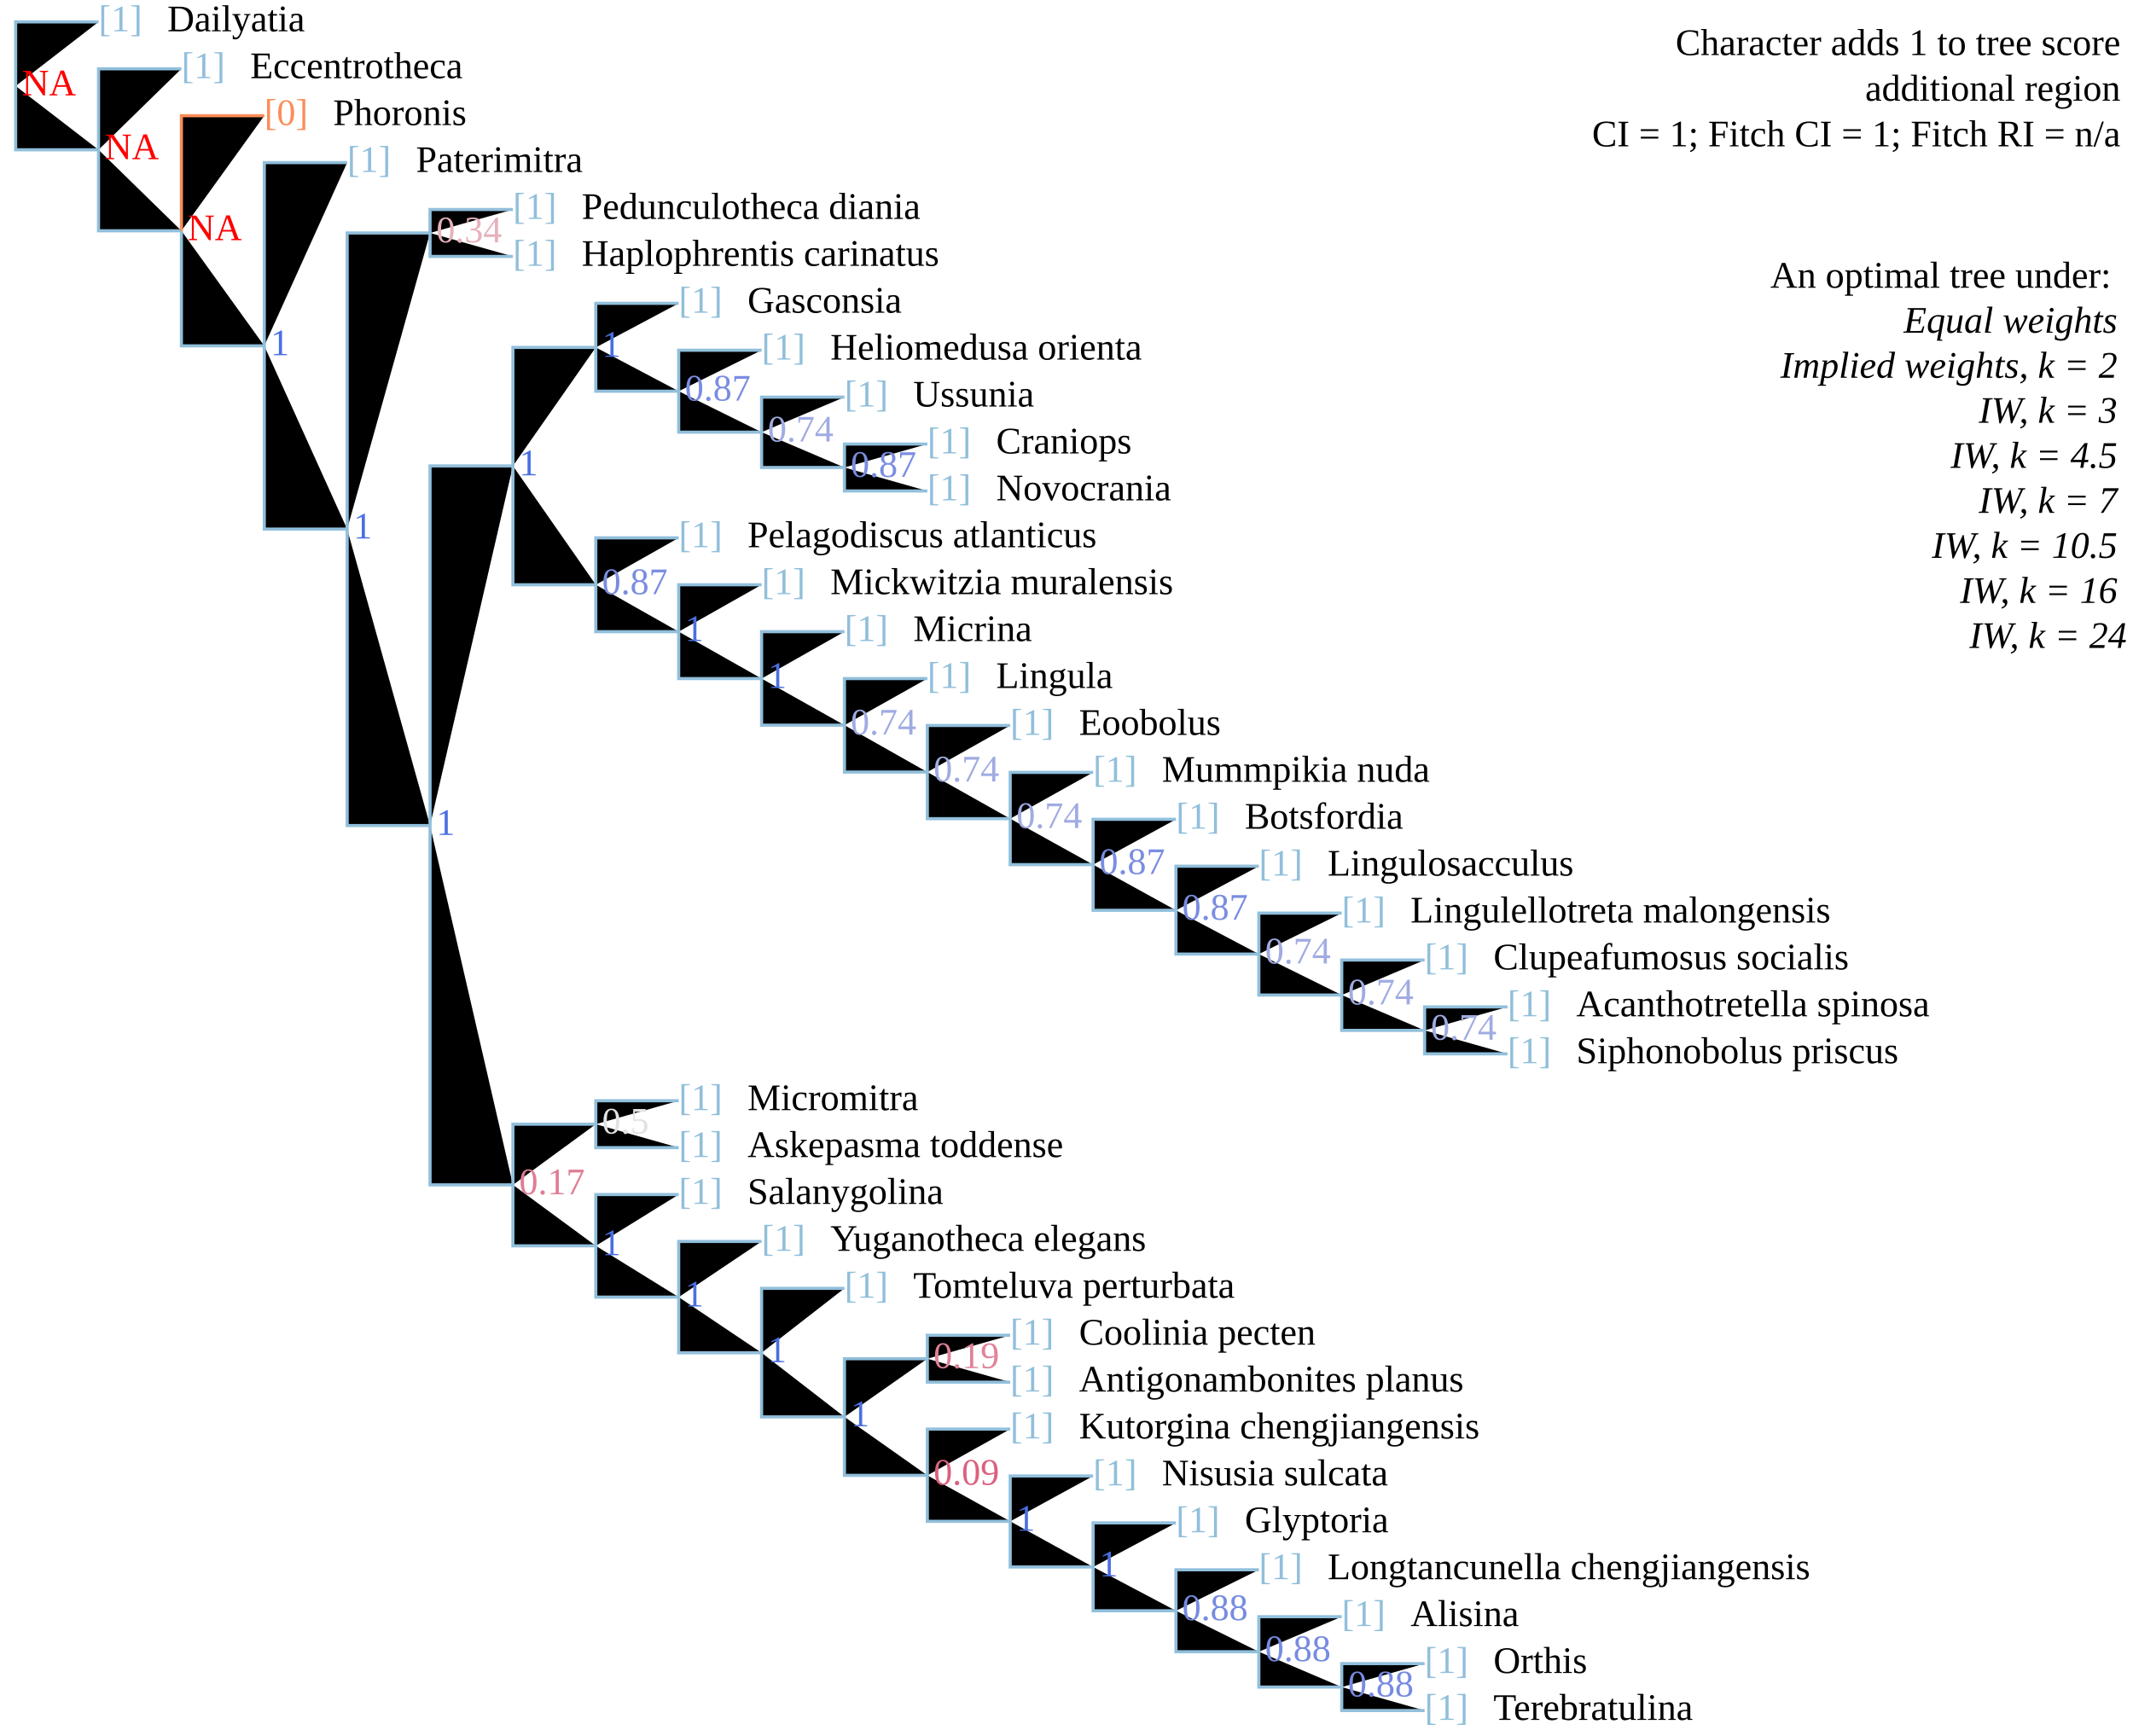
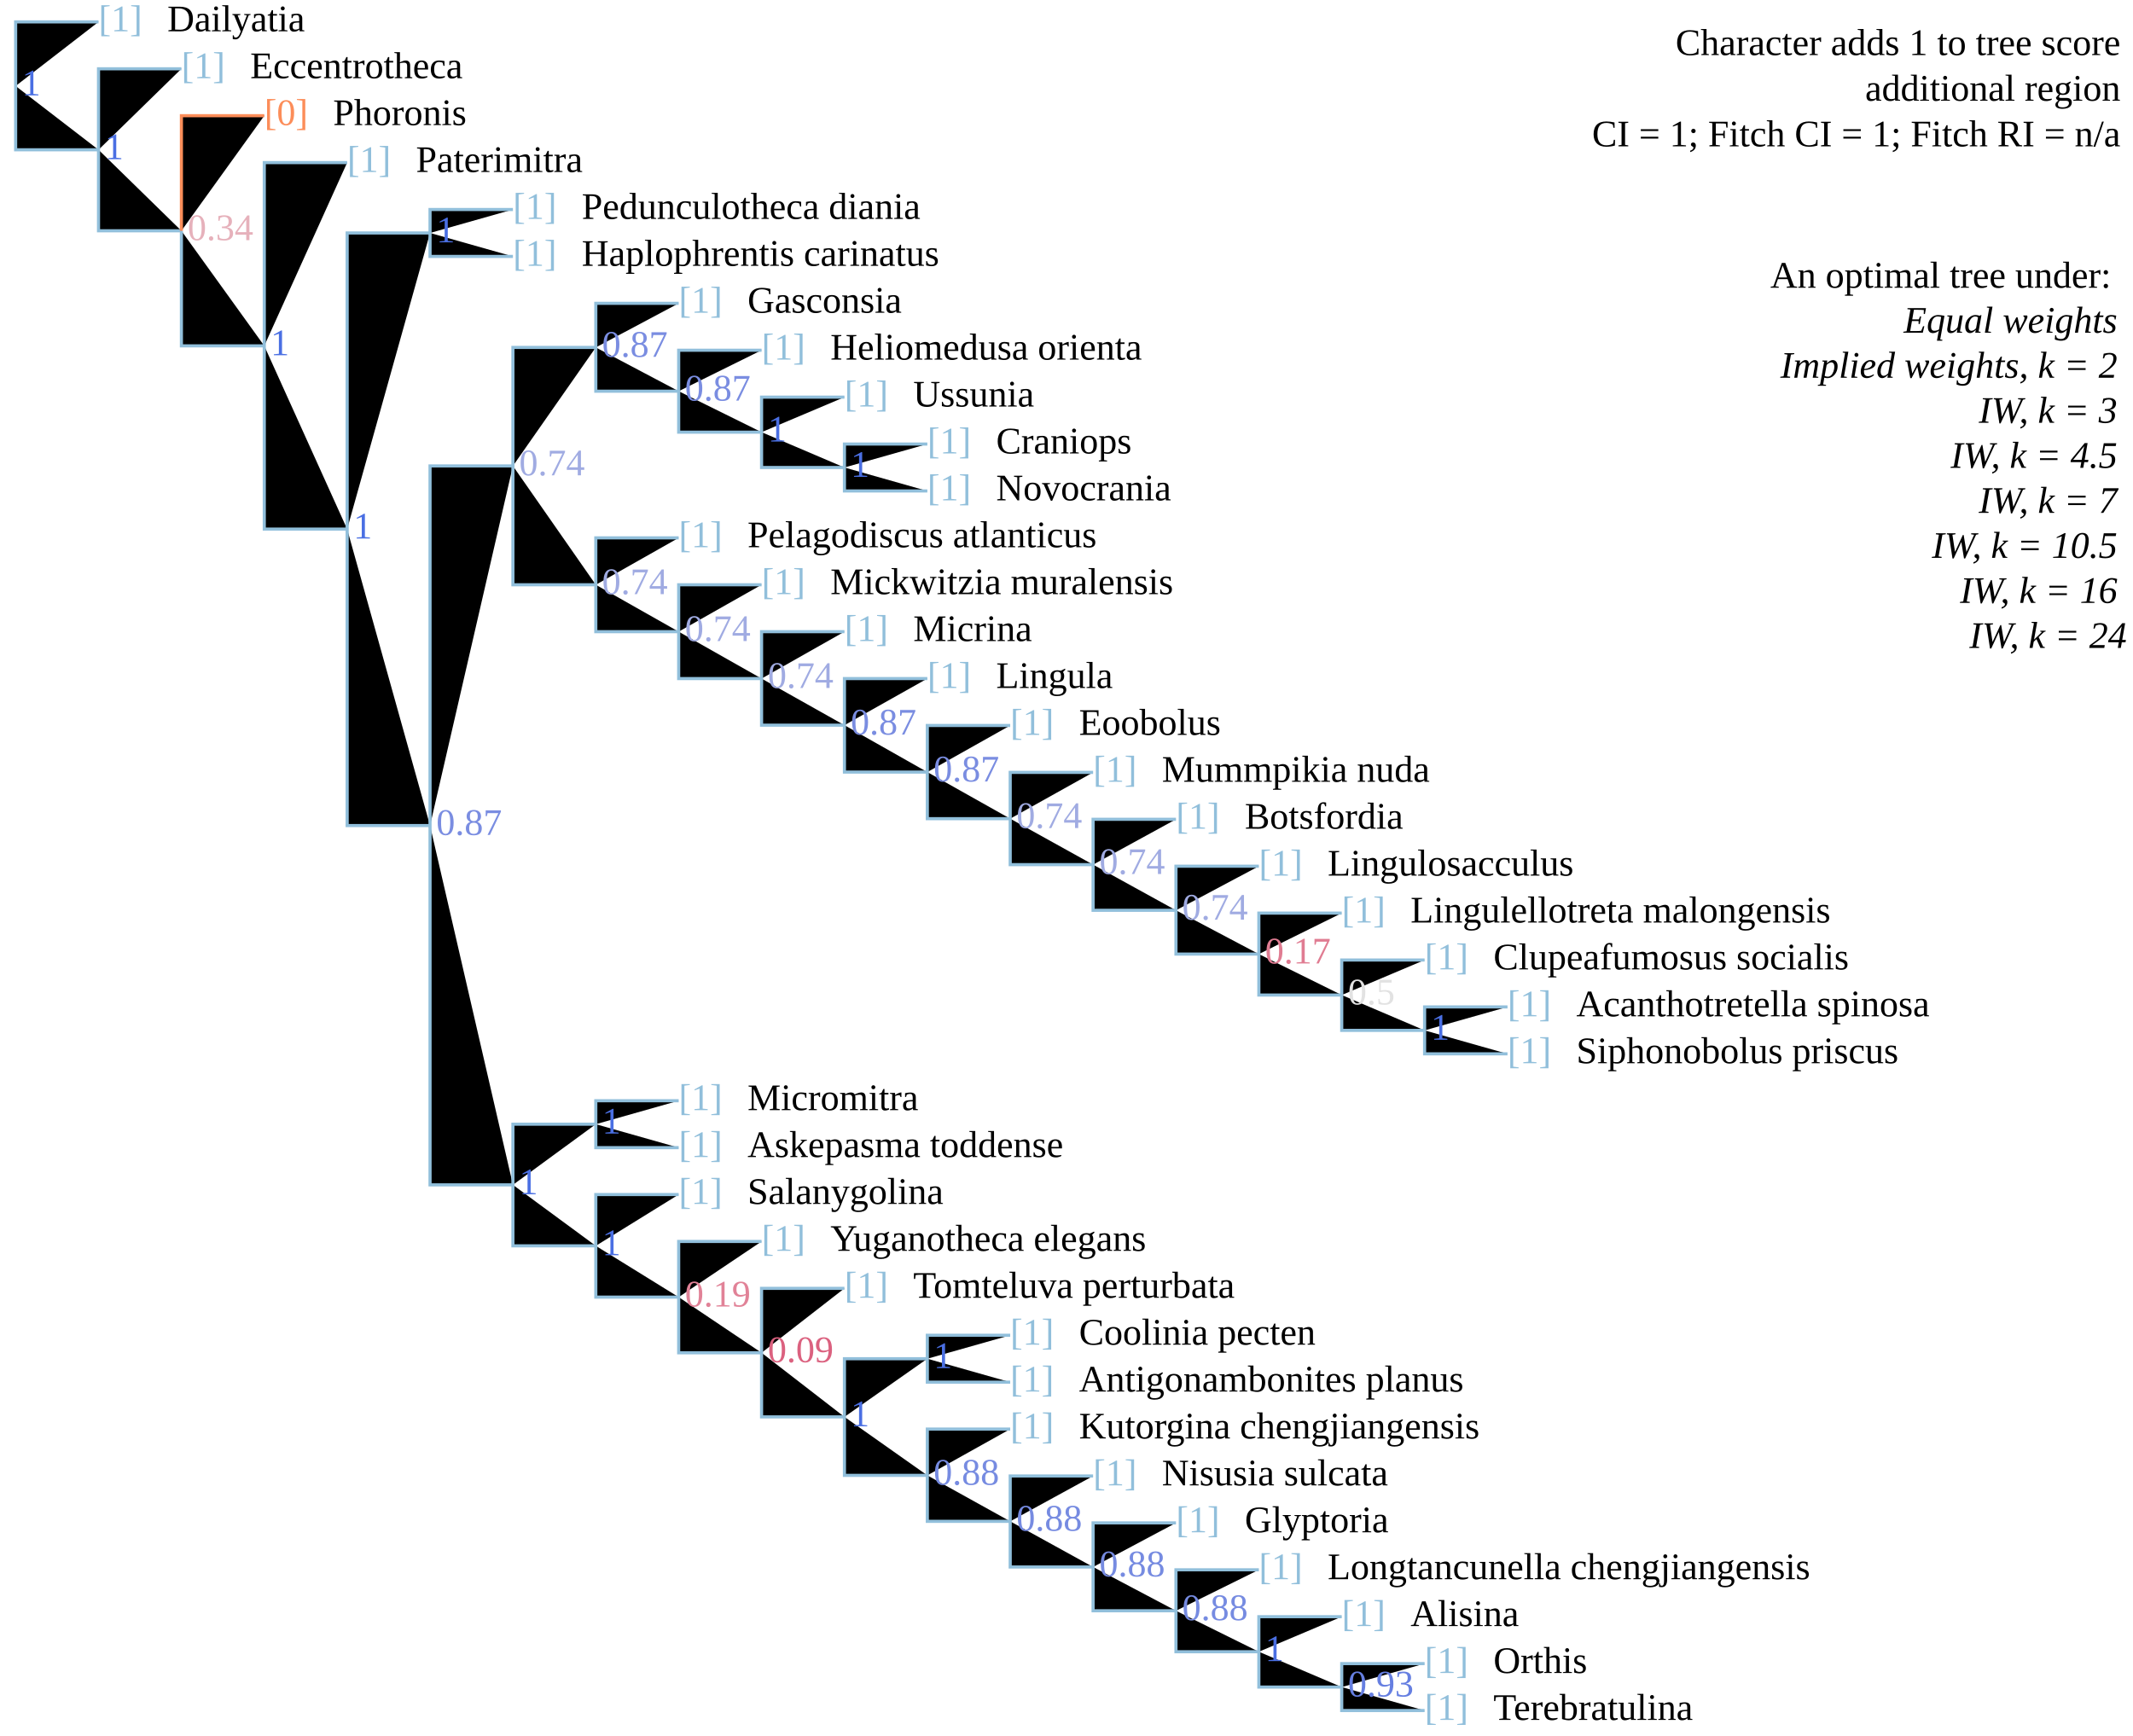
<svg xmlns="http://www.w3.org/2000/svg" version="1.1" width="682" height="555" class="tree" char="1">
  <text x="678" y="17.6" text-anchor="end" class="stepsLabel">Character adds <tspan class="score">1</tspan> to tree score</text>
  <text x="678" y="32.2" text-anchor="end" class="stepsLabel">
    <tspan class="score" /> additional region</text>
  <text x="678" y="46.8" text-anchor="end" class="stepsLabel">CI = 1; Fitch CI = 1; Fitch RI = n/a</text>
  <text x="678" y="76" text-anchor="end" class="stepsLabel">
    <tspan dy="16">An optimal tree under:</tspan>
    <tspan x="680" style="font-style:italic" class="thisAn" dy="1.2em">Equal weights</tspan>
    <tspan x="680" style="font-style:italic" class="notThisAn" dy="1.2em">Implied weights, k = 2</tspan>
    <tspan x="680" style="font-style:italic" class="notThisAn" dy="1.2em">IW, k = 3</tspan>
    <tspan x="680" style="font-style:italic" class="notThisAn" dy="1.2em">IW, k = 4.5</tspan>
    <tspan x="680" style="font-style:italic" class="notThisAn" dy="1.2em">IW, k = 7</tspan>
    <tspan x="680" style="font-style:italic" class="notThisAn" dy="1.2em">IW, k = 10.5</tspan>
    <tspan x="680" style="font-style:italic" class="notThisAn" dy="1.2em">IW, k = 16</tspan>
    <tspan x="680" style="font-style:italic" class="notThisAn" dy="1.2em">IW, k = 24</tspan>
  </text>
  <text x="31.5" y="10" fill="#91bfdb" class="flag">[1]</text>
  <text x="53.5" y="10" class="taxonLabel">Dailyatia</text>
  <text x="58" y="25" fill="#91bfdb" class="flag">[1]</text>
  <text x="80" y="25" class="taxonLabel">Eccentrotheca</text>
  <text x="84.5" y="40" fill="#fc8d59" class="flag">[0]</text>
  <text x="106.5" y="40" class="taxonLabel">Phoronis</text>
  <text x="111" y="55" fill="#91bfdb" class="flag">[1]</text>
  <text x="133" y="55" class="taxonLabel">Paterimitra</text>
  <text x="164" y="70" fill="#91bfdb" class="flag">[1]</text>
  <text x="186" y="70" class="taxonLabel">Pedunculotheca diania</text>
  <text x="164" y="85" fill="#91bfdb" class="flag">[1]</text>
  <text x="186" y="85" class="taxonLabel">Haplophrentis carinatus</text>
  <text x="217" y="100" fill="#91bfdb" class="flag">[1]</text>
  <text x="239" y="100" class="taxonLabel">Gasconsia</text>
  <text x="243.5" y="115" fill="#91bfdb" class="flag">[1]</text>
  <text x="265.5" y="115" class="taxonLabel">Heliomedusa orienta</text>
  <text x="270" y="130" fill="#91bfdb" class="flag">[1]</text>
  <text x="292" y="130" class="taxonLabel">Ussunia</text>
  <text x="296.5" y="145" fill="#91bfdb" class="flag">[1]</text>
  <text x="318.5" y="145" class="taxonLabel">Craniops</text>
  <text x="296.5" y="160" fill="#91bfdb" class="flag">[1]</text>
  <text x="318.5" y="160" class="taxonLabel">Novocrania</text>
  <text x="217" y="175" fill="#91bfdb" class="flag">[1]</text>
  <text x="239" y="175" class="taxonLabel">Pelagodiscus atlanticus</text>
  <text x="243.5" y="190" fill="#91bfdb" class="flag">[1]</text>
  <text x="265.5" y="190" class="taxonLabel">Mickwitzia muralensis</text>
  <text x="270" y="205" fill="#91bfdb" class="flag">[1]</text>
  <text x="292" y="205" class="taxonLabel">Micrina</text>
  <text x="296.5" y="220" fill="#91bfdb" class="flag">[1]</text>
  <text x="318.5" y="220" class="taxonLabel">Lingula</text>
  <text x="323" y="235" fill="#91bfdb" class="flag">[1]</text>
  <text x="345" y="235" class="taxonLabel">Eoobolus</text>
  <text x="349.5" y="250" fill="#91bfdb" class="flag">[1]</text>
  <text x="371.5" y="250" class="taxonLabel">Mummpikia nuda</text>
  <text x="376" y="265" fill="#91bfdb" class="flag">[1]</text>
  <text x="398" y="265" class="taxonLabel">Botsfordia</text>
  <text x="402.5" y="280" fill="#91bfdb" class="flag">[1]</text>
  <text x="424.5" y="280" class="taxonLabel">Lingulosacculus</text>
  <text x="429" y="295" fill="#91bfdb" class="flag">[1]</text>
  <text x="451" y="295" class="taxonLabel">Lingulellotreta malongensis</text>
  <text x="455.5" y="310" fill="#91bfdb" class="flag">[1]</text>
  <text x="477.5" y="310" class="taxonLabel">Clupeafumosus socialis</text>
  <text x="482" y="325" fill="#91bfdb" class="flag">[1]</text>
  <text x="504" y="325" class="taxonLabel">Acanthotretella spinosa</text>
  <text x="482" y="340" fill="#91bfdb" class="flag">[1]</text>
  <text x="504" y="340" class="taxonLabel">Siphonobolus priscus</text>
  <text x="217" y="370" fill="#91bfdb" class="flag">[1]</text>
  <text x="239" y="370" class="taxonLabel">Askepasma toddense</text>
  <text x="217" y="355" fill="#91bfdb" class="flag">[1]</text>
  <text x="239" y="355" class="taxonLabel">Micromitra</text>
  <text x="217" y="385" fill="#91bfdb" class="flag">[1]</text>
  <text x="239" y="385" class="taxonLabel">Salanygolina</text>
  <text x="270" y="415" fill="#91bfdb" class="flag">[1]</text>
  <text x="292" y="415" class="taxonLabel">Tomteluva perturbata</text>
  <text x="243.5" y="400" fill="#91bfdb" class="flag">[1]</text>
  <text x="265.5" y="400" class="taxonLabel">Yuganotheca elegans</text>
  <text x="323" y="460" fill="#91bfdb" class="flag">[1]</text>
  <text x="345" y="460" class="taxonLabel">Kutorgina chengjiangensis</text>
  <text x="349.5" y="475" fill="#91bfdb" class="flag">[1]</text>
  <text x="371.5" y="475" class="taxonLabel">Nisusia sulcata</text>
  <text x="376" y="490" fill="#91bfdb" class="flag">[1]</text>
  <text x="398" y="490" class="taxonLabel">Glyptoria</text>
  <text x="402.5" y="505" fill="#91bfdb" class="flag">[1]</text>
  <text x="424.5" y="505" class="taxonLabel">Longtancunella chengjiangensis</text>
  <text x="429" y="520" fill="#91bfdb" class="flag">[1]</text>
  <text x="451" y="520" class="taxonLabel">Alisina</text>
  <text x="455.5" y="535" fill="#91bfdb" class="flag">[1]</text>
  <text x="477.5" y="535" class="taxonLabel">Orthis</text>
  <text x="455.5" y="550" fill="#91bfdb" class="flag">[1]</text>
  <text x="477.5" y="550" class="taxonLabel">Terebratulina</text>
  <text x="323" y="430" fill="#91bfdb" class="flag">[1]</text>
  <text x="345" y="430" class="taxonLabel">Coolinia pecten</text>
  <text x="323" y="445" fill="#91bfdb" class="flag">[1]</text>
  <text x="345" y="445" class="taxonLabel">Antigonambonites planus</text>
  <path d="M5,27.5V7H31.5M5,27.5V47.9H31.5M31.5,47.9V22H58M31.5,47.9V73.8H58M58,73.8V110.6H84.5M84.5,110.6V52H111M84.5,110.6V169.2H111M111,169.2V74.5H137.5M137.5,74.5V67H164M137.5,74.5V82H164M111,169.2V264H137.5M137.5,264V149H164M164,149V111.1H190.5M190.5,111.1V97H217M190.5,111.1V125.1H217M217,125.1V112H243.5M217,125.1V138.2H243.5M243.5,138.2V127H270M243.5,138.2V149.5H270M270,149.5V142H296.5M270,149.5V157H296.5M164,149V187H190.5M190.5,187V172H217M190.5,187V202H217M217,202V187H243.5M217,202V217H243.5M243.5,217V202H270M243.5,217V231.9H270M270,231.9V217H296.5M270,231.9V246.9H296.5M296.5,246.9V232H323M296.5,246.9V261.8H323M323,261.8V247H349.5M323,261.8V276.5H349.5M349.5,276.5V262H376M349.5,276.5V291.1H376M376,291.1V277H402.5M376,291.1V305.1H402.5M402.5,305.1V292H429M402.5,305.1V318.2H429M429,318.2V307H455.5M429,318.2V329.5H455.5M455.5,329.5V322H482M455.5,329.5V337H482M137.5,264V378.9H164M164,378.9V359.5H190.5M190.5,359.5V352H217M190.5,359.5V367H217M164,378.9V398.4H190.5M190.5,398.4V382H217M190.5,398.4V414.8H217M217,414.8V397H243.5M217,414.8V432.6H243.5M243.5,432.6V412H270M243.5,432.6V453.1H270M270,453.1V434.5H296.5M296.5,434.5V427H323M296.5,434.5V442H323M270,453.1V471.8H296.5M296.5,471.8V457H323M296.5,471.8V486.5H323M323,486.5V472H349.5M323,486.5V501.1H349.5M349.5,501.1V487H376M349.5,501.1V515.1H376M376,515.1V502H402.5M376,515.1V528.2H402.5M402.5,528.2V517H429M402.5,528.2V539.5H429M429,539.5V532H455.5M429,539.5V547H455.5" stroke="#91bfdb" />
  <path d="M58,73.8V37H84.5" stroke="#fc8d59" />
-   <text x="7" y="30.5" class="node" fill="red">NA</text>
-   <text x="33.5" y="50.9" class="node" fill="red">NA</text>
-   <text x="60" y="76.8" class="node" fill="red">NA</text>
+   <text x="7" y="30.5" class="node" fill="#4A6FE3">1</text>
+   <text x="33.5" y="50.9" class="node" fill="#4A6FE3">1</text>
+   <text x="60" y="76.8" class="node" fill="#E6B1BB">0.34</text>
  <text x="86.5" y="113.6" class="node" fill="#4A6FE3">1</text>
  <text x="113" y="172.2" class="node" fill="#4A6FE3">1</text>
-   <text x="139.5" y="77.5" class="node" fill="#E6B1BB">0.34</text>
-   <text x="139.5" y="267" class="node" fill="#4A6FE3">1</text>
-   <text x="166" y="152" class="node" fill="#4A6FE3">1</text>
-   <text x="192.5" y="114.1" class="node" fill="#4A6FE3">1</text>
+   <text x="139.5" y="77.5" class="node" fill="#4A6FE3">1</text>
+   <text x="139.5" y="267" class="node" fill="#7A8DE1">0.87</text>
+   <text x="166" y="152" class="node" fill="#A0ABE2">0.74</text>
+   <text x="192.5" y="114.1" class="node" fill="#7A8DE1">0.87</text>
  <text x="219" y="128.1" class="node" fill="#7A8DE1">0.87</text>
-   <text x="245.5" y="141.2" class="node" fill="#A0ABE2">0.74</text>
-   <text x="272" y="152.5" class="node" fill="#7A8DE1">0.87</text>
-   <text x="192.5" y="190" class="node" fill="#7A8DE1">0.87</text>
-   <text x="219" y="205" class="node" fill="#4A6FE3">1</text>
-   <text x="245.5" y="220" class="node" fill="#4A6FE3">1</text>
-   <text x="272" y="234.9" class="node" fill="#A0ABE2">0.74</text>
-   <text x="298.5" y="249.9" class="node" fill="#A0ABE2">0.74</text>
+   <text x="245.5" y="141.2" class="node" fill="#4A6FE3">1</text>
+   <text x="272" y="152.5" class="node" fill="#4A6FE3">1</text>
+   <text x="192.5" y="190" class="node" fill="#A0ABE2">0.74</text>
+   <text x="219" y="205" class="node" fill="#A0ABE2">0.74</text>
+   <text x="245.5" y="220" class="node" fill="#A0ABE2">0.74</text>
+   <text x="272" y="234.9" class="node" fill="#7A8DE1">0.87</text>
+   <text x="298.5" y="249.9" class="node" fill="#7A8DE1">0.87</text>
  <text x="325" y="264.8" class="node" fill="#A0ABE2">0.74</text>
-   <text x="351.5" y="279.5" class="node" fill="#7A8DE1">0.87</text>
-   <text x="378" y="294.1" class="node" fill="#7A8DE1">0.87</text>
-   <text x="404.5" y="308.1" class="node" fill="#A0ABE2">0.74</text>
-   <text x="431" y="321.2" class="node" fill="#A0ABE2">0.74</text>
-   <text x="457.5" y="332.5" class="node" fill="#A0ABE2">0.74</text>
-   <text x="166" y="381.9" class="node" fill="#E07C92">0.17</text>
-   <text x="192.5" y="362.5" class="node" fill="#E2E2E2">0.5</text>
+   <text x="351.5" y="279.5" class="node" fill="#A0ABE2">0.74</text>
+   <text x="378" y="294.1" class="node" fill="#A0ABE2">0.74</text>
+   <text x="404.5" y="308.1" class="node" fill="#E07C92">0.17</text>
+   <text x="431" y="321.2" class="node" fill="#E2E2E2">0.5</text>
+   <text x="457.5" y="332.5" class="node" fill="#4A6FE3">1</text>
+   <text x="166" y="381.9" class="node" fill="#4A6FE3">1</text>
+   <text x="192.5" y="362.5" class="node" fill="#4A6FE3">1</text>
  <text x="192.5" y="401.4" class="node" fill="#4A6FE3">1</text>
-   <text x="219" y="417.8" class="node" fill="#4A6FE3">1</text>
-   <text x="245.5" y="435.6" class="node" fill="#4A6FE3">1</text>
+   <text x="219" y="417.8" class="node" fill="#E18297">0.19</text>
+   <text x="245.5" y="435.6" class="node" fill="#DB617F">0.09</text>
  <text x="272" y="456.1" class="node" fill="#4A6FE3">1</text>
-   <text x="298.5" y="437.5" class="node" fill="#E18297">0.19</text>
-   <text x="298.5" y="474.8" class="node" fill="#DB617F">0.09</text>
-   <text x="325" y="489.5" class="node" fill="#4A6FE3">1</text>
-   <text x="351.5" y="504.1" class="node" fill="#4A6FE3">1</text>
+   <text x="298.5" y="437.5" class="node" fill="#4A6FE3">1</text>
+   <text x="298.5" y="474.8" class="node" fill="#768BE1">0.88</text>
+   <text x="325" y="489.5" class="node" fill="#768BE1">0.88</text>
+   <text x="351.5" y="504.1" class="node" fill="#768BE1">0.88</text>
  <text x="378" y="518.1" class="node" fill="#768BE1">0.88</text>
-   <text x="404.5" y="531.2" class="node" fill="#768BE1">0.88</text>
-   <text x="431" y="542.5" class="node" fill="#768BE1">0.88</text>
+   <text x="404.5" y="531.2" class="node" fill="#4A6FE3">1</text>
+   <text x="431" y="542.5" class="node" fill="#667FE1">0.93</text>
</svg>
